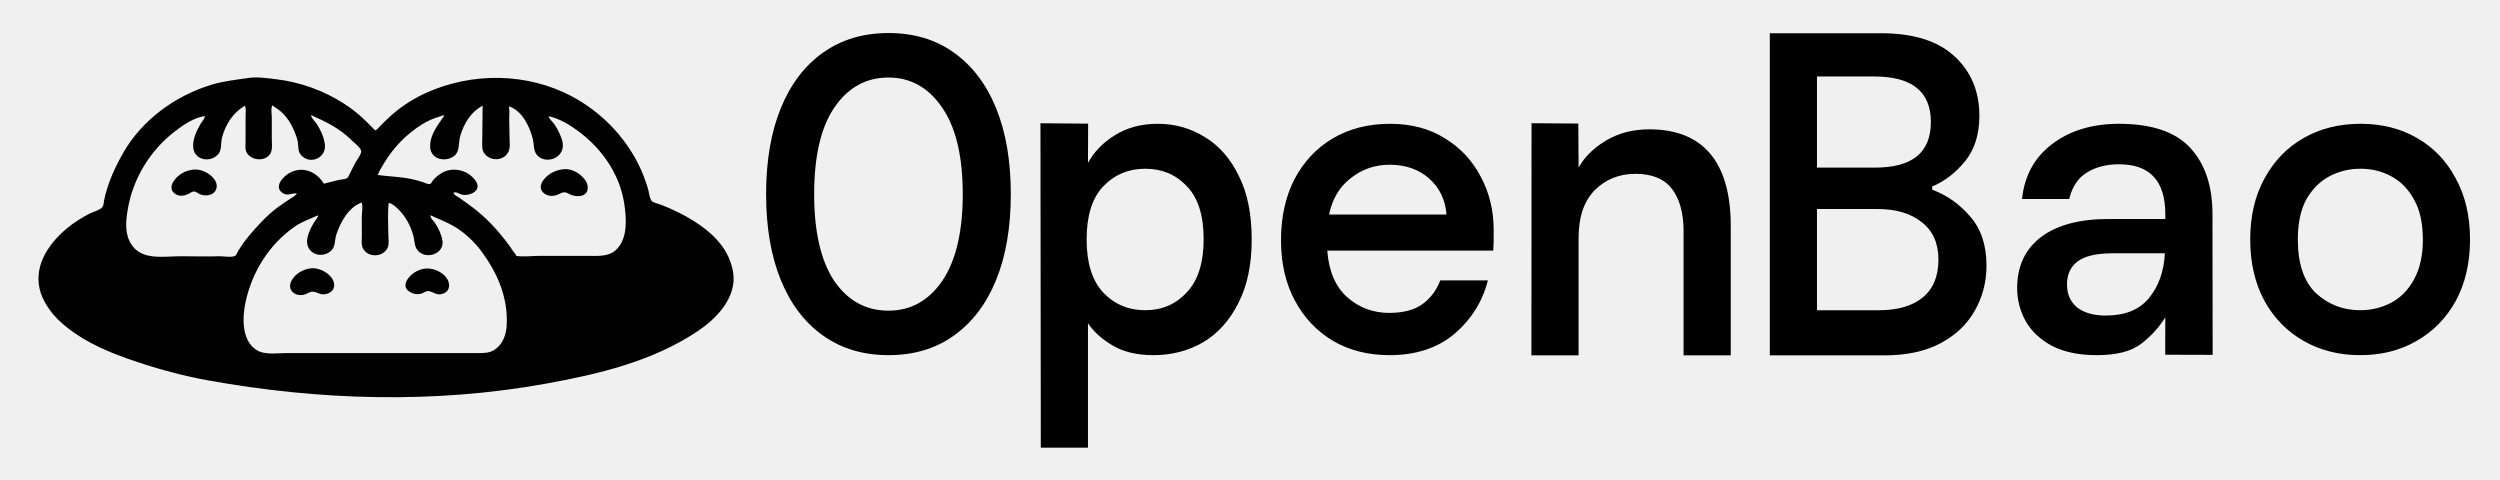
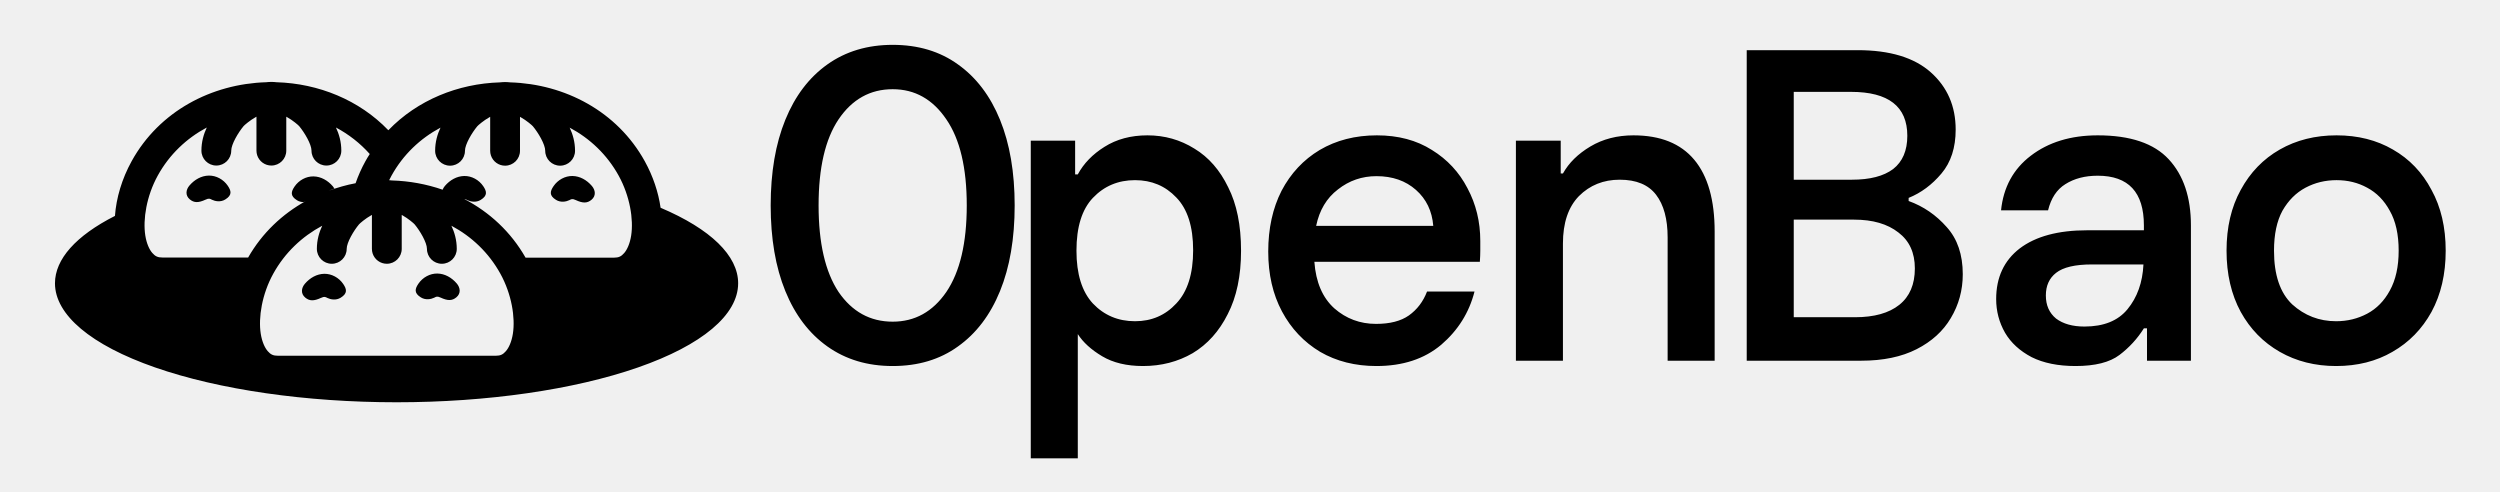
- <svg xmlns="http://www.w3.org/2000/svg" version="1.1" id="svg1" width="1078.875" height="206.875" viewBox="0 0 1078.875 206.875" xml:space="preserve">
+ <svg xmlns="http://www.w3.org/2000/svg" version="1.1" id="svg1" width="6100" height="1200" viewBox="0 0 6100 1200" xml:space="preserve">
+   <path id="path1" style="display:inline;opacity:1;fill:#000000;fill-opacity:1;stroke:none;stroke-width:144.464;stroke-linecap:round;stroke-linejoin:round;stroke-miterlimit:0;stroke-opacity:1" d="M 3112.844 -149.222 C 3019.568 -149.222 2938.91 -125.078 2870.873 -76.794 C 2802.835 -28.509 2750.712 40.077 2714.498 128.964 C 2678.285 217.851 2660.179 323.746 2660.179 446.652 C 2660.179 569.558 2678.285 675.455 2714.498 764.343 C 2750.712 853.23 2802.835 921.816 2870.873 970.1 C 2938.91 1018.385 3019.568 1042.526 3112.844 1042.526 C 3207.218 1042.526 3287.874 1018.385 3354.813 970.1 C 3422.85 921.816 3474.977 853.23 3511.191 764.343 C 3547.404 675.455 3565.51 569.558 3565.51 446.652 C 3565.51 323.746 3547.404 217.851 3511.191 128.964 C 3474.977 40.077 3422.85 -28.509 3354.813 -76.794 C 3287.874 -125.078 3207.218 -149.222 3112.844 -149.222 z M 6281.751 -129.468 L 6281.751 1022.775 L 6706.436 1022.775 C 6787.641 1022.775 6856.227 1008.508 6912.194 979.976 C 6968.159 951.444 7010.407 913.036 7038.938 864.752 C 7068.568 815.37 7083.383 761.051 7083.383 701.793 C 7083.383 629.366 7063.629 571.205 7024.124 527.31 C 6984.618 482.318 6937.433 449.944 6882.564 430.192 L 6882.564 418.671 C 6928.654 400.016 6969.257 369.837 7004.373 328.137 C 7039.489 286.437 7057.047 232.118 7057.047 165.178 C 7057.047 78.486 7026.321 7.704 6964.868 -47.164 C 6903.415 -102.033 6812.88 -129.468 6693.266 -129.468 L 6281.751 -129.468 z M 807.525 -11.66 C 800.951 -11.66 794.573 -11.177 788.285 -10.481 C 585.936 -4.363 391.516 96.826 289.2 282.214 C 252.785 348.194 232.103 418.684 227.158 485.483 C 82.195 559.046 4.601 646.185 4.601 735.417 C 4.601 852.532 138.136 964.851 375.828 1047.664 C 613.52 1130.476 935.899 1176.999 1272.047 1176.999 C 1608.195 1176.999 1930.574 1130.476 2168.266 1047.664 C 2405.959 964.851 2539.493 852.532 2539.493 735.417 C 2539.492 633.245 2437.799 534.235 2251.743 455.259 C 2243.488 397.836 2223.924 338.657 2193.052 282.719 C 2090.736 97.331 1896.318 -3.858 1693.97 -9.976 C 1687.681 -10.672 1681.301 -11.155 1674.726 -11.155 C 1668.152 -11.155 1661.772 -10.672 1655.483 -9.976 C 1500.141 -5.278 1349.613 55.606 1241.735 167.483 L 1241.372 167.483 C 1133.411 55.196 982.437 -5.774 826.771 -10.481 C 820.482 -11.177 814.102 -11.66 807.528 -11.66 L 807.525 -11.66 z M 3112.844 15.386 C 3195.147 15.386 3261.538 52.697 3312.017 127.319 C 3362.497 200.843 3387.736 307.285 3387.736 446.652 C 3387.736 586.018 3362.497 693.012 3312.017 767.634 C 3261.538 841.158 3195.147 877.921 3112.844 877.921 C 3029.444 877.921 2962.505 841.158 2912.026 767.634 C 2862.644 693.012 2837.952 586.018 2837.952 446.652 C 2837.952 307.285 2862.644 200.843 2912.026 127.319 C 2962.505 52.697 3029.444 15.386 3112.844 15.386 z M 6456.234 25.261 L 6668.576 25.261 C 6807.943 25.261 6877.625 79.583 6877.625 188.223 C 6877.625 243.092 6860.066 284.243 6824.951 311.677 C 6789.835 338.014 6738.807 351.182 6671.867 351.182 L 6456.234 351.182 L 6456.234 25.261 z M 752.201 117.387 L 752.201 243.318 C 752.201 255.001 755.899 266.385 762.766 275.837 C 766.179 280.535 770.31 284.667 775.008 288.08 C 784.461 294.946 795.844 298.645 807.528 298.644 C 838.084 298.644 862.854 273.874 862.854 243.318 L 862.854 117.387 C 863.628 117.802 864.401 118.225 865.168 118.652 C 887.051 130.833 907.598 148.71 910.684 152.398 C 930.287 175.825 956.42 219.694 956.42 243.318 C 956.421 273.875 981.193 298.645 1011.75 298.644 C 1042.306 298.644 1067.076 273.874 1067.076 243.318 C 1067.076 210.705 1058.708 182.003 1047.168 157.489 C 1094.098 182.53 1136.581 215.385 1172.377 255.62 C 1172.393 255.595 1172.411 255.571 1172.425 255.546 L 1172.425 256.101 C 1166.825 264.728 1161.448 273.57 1156.398 282.719 C 1141.708 309.337 1129.578 336.691 1120.009 364.238 C 1085.891 370.524 1052.679 380.282 1020.274 392.074 C 1027.385 389.486 1034.27 386.341 1041.48 384.016 C 1039.907 381.199 1038.008 378.485 1035.828 375.929 C 1016.903 353.731 991.316 339.366 963.834 338.907 C 936.352 338.447 909.368 353.314 893.568 376.564 C 880.62 395.615 876.423 411.274 902.903 427.617 C 910.844 432.518 919.387 434.332 927.441 434.305 C 929.958 432.862 932.67 431.791 935.208 430.385 C 848.308 478.52 773.421 548.607 721.324 639.944 L 721.321 639.944 L 716.658 639.944 L 404.144 639.944 C 404.105 639.944 404.065 639.944 404.026 639.944 C 385.408 639.985 376.406 635.111 365.617 622.798 C 354.828 610.485 344.487 588.201 339.774 558.235 C 330.349 498.302 344.333 411.324 386.08 335.681 C 429.225 257.507 492.876 197.515 567.887 157.489 C 556.348 182.003 547.979 210.706 547.979 243.318 C 547.98 273.875 572.752 298.645 603.309 298.644 C 633.864 298.644 658.635 273.874 658.635 243.318 C 658.635 219.694 684.769 175.825 704.371 152.398 C 707.457 148.71 728.004 130.833 749.888 118.652 C 750.655 118.225 751.427 117.802 752.201 117.387 z M 1619.4 117.892 L 1619.4 243.82 C 1619.399 255.504 1623.097 266.889 1629.965 276.342 C 1633.377 281.039 1637.507 285.169 1642.204 288.582 C 1651.657 295.45 1663.042 299.149 1674.726 299.149 C 1705.283 299.149 1730.054 274.377 1730.053 243.82 L 1730.053 117.892 C 1730.827 118.307 1731.6 118.727 1732.367 119.154 C 1754.25 131.335 1774.797 149.215 1777.883 152.903 C 1797.485 176.329 1823.619 220.196 1823.619 243.82 C 1823.619 274.378 1848.39 299.15 1878.949 299.149 C 1909.506 299.149 1934.276 274.377 1934.275 243.82 C 1934.275 211.207 1925.907 182.508 1914.367 157.994 C 1989.38 198.02 2053.029 258.011 2096.174 336.186 C 2137.921 411.829 2151.905 498.806 2142.48 558.739 C 2137.767 588.706 2127.427 610.99 2116.638 623.303 C 2105.849 635.616 2096.847 640.49 2078.229 640.449 C 2078.188 640.449 2078.148 640.449 2078.107 640.449 L 1750.734 640.449 C 1696.068 544.338 1616.396 471.36 1523.808 423.075 C 1527.959 423.103 1530.769 424.979 1535.145 427.109 C 1546.912 432.836 1566.991 436.75 1584.24 426.105 C 1610.72 409.762 1606.523 394.101 1593.575 375.049 C 1577.775 351.8 1550.791 336.935 1523.309 337.395 C 1495.827 337.855 1470.24 352.219 1451.315 374.417 C 1447.684 378.676 1444.826 383.378 1442.966 388.257 C 1382.956 367.453 1319.444 355.904 1255.13 353.959 C 1251.627 353.571 1248.095 353.25 1244.517 353.041 C 1247.289 347.372 1250.209 341.748 1253.279 336.186 C 1296.423 258.012 1360.075 198.02 1435.086 157.994 C 1423.547 182.508 1415.178 211.208 1415.178 243.82 C 1415.178 274.378 1439.949 299.15 1470.507 299.149 C 1501.064 299.149 1525.835 274.377 1525.834 243.82 C 1525.834 220.196 1551.968 176.329 1571.57 152.903 C 1574.656 149.215 1595.203 131.335 1617.086 119.154 C 1617.854 118.727 1618.626 118.307 1619.4 117.892 z M 4058.153 186.575 C 3996.7 186.575 3943.48 200.842 3898.488 229.373 C 3854.593 256.808 3821.672 290.825 3799.724 331.428 L 3789.846 331.428 L 3789.846 206.329 L 3625.241 206.329 L 3625.241 1384.907 L 3799.724 1384.907 L 3799.724 924.011 C 3819.477 954.737 3849.655 982.172 3890.258 1006.314 C 3930.861 1030.457 3981.337 1042.526 4041.693 1042.526 C 4109.73 1042.526 4171.183 1026.614 4226.051 994.791 C 4280.92 961.869 4324.266 913.585 4356.09 849.937 C 4389.011 786.29 4405.473 707.827 4405.473 614.55 C 4405.473 520.176 4389.562 441.716 4357.738 379.166 C 4327.012 315.518 4285.31 267.782 4232.636 235.958 C 4179.962 203.037 4121.801 186.575 4058.153 186.575 z M 4909.64 186.575 C 4829.532 186.575 4758.751 204.681 4697.298 240.894 C 4636.942 277.108 4589.754 327.587 4555.735 392.332 C 4522.814 457.077 4506.355 532.249 4506.355 617.844 C 4506.355 702.342 4523.365 776.414 4557.384 840.062 C 4591.402 903.709 4638.588 953.641 4698.943 989.854 C 4759.299 1024.97 4828.984 1042.526 4907.995 1042.526 C 5005.661 1042.526 5085.768 1016.19 5148.318 963.516 C 5210.868 909.744 5252.019 843.902 5271.772 765.988 L 5095.644 765.988 C 5081.378 803.299 5058.881 832.929 5028.155 854.876 C 4998.526 875.727 4957.923 886.151 4906.346 886.151 C 4847.088 886.151 4795.512 866.946 4751.617 828.538 C 4707.722 789.032 4683.031 731.422 4677.544 655.703 L 5291.526 655.703 C 5292.623 640.34 5293.172 626.621 5293.172 614.55 L 5293.172 578.339 C 5293.172 507.01 5277.26 441.715 5245.436 382.457 C 5214.71 323.199 5170.816 276.01 5113.752 240.894 C 5056.689 204.681 4988.651 186.575 4909.64 186.575 z M 5861.533 186.575 C 5801.178 186.575 5747.955 200.294 5701.865 227.728 C 5655.776 255.162 5621.758 288.632 5599.811 328.137 L 5591.581 328.137 L 5591.581 206.329 L 5425.328 206.329 L 5425.328 1022.775 L 5599.811 1022.775 L 5599.811 588.214 C 5599.811 511.398 5619.564 452.689 5659.069 412.086 C 5699.672 371.483 5750.152 351.182 5810.508 351.182 C 5871.961 351.182 5916.951 369.836 5945.483 407.147 C 5974.014 444.458 5988.281 497.133 5988.281 565.17 L 5988.281 1022.775 L 6162.764 1022.775 L 6162.764 543.77 C 6162.764 426.351 6137.524 337.464 6087.045 277.108 C 6036.566 216.753 5961.394 186.575 5861.533 186.575 z M 7584.258 186.575 C 7484.398 186.575 7401.544 211.814 7335.702 262.294 C 7270.957 311.675 7234.196 379.165 7225.417 464.76 L 7399.897 464.76 C 7410.871 419.768 7432.271 387.395 7464.095 367.642 C 7497.016 346.792 7537.071 336.367 7584.258 336.367 C 7698.385 336.367 7755.448 397.82 7755.448 520.726 L 7755.448 538.831 L 7544.751 538.831 C 7437.208 538.831 7353.81 561.328 7294.552 606.32 C 7236.391 651.312 7207.309 713.864 7207.309 793.972 C 7207.309 838.964 7218.285 880.664 7240.232 919.072 C 7262.18 956.382 7295.098 986.561 7338.993 1009.605 C 7382.888 1031.553 7437.21 1042.526 7501.955 1042.526 C 7574.382 1042.526 7628.7 1028.81 7664.914 1001.375 C 7701.127 973.941 7731.305 941.02 7755.448 902.611 L 7766.971 902.611 L 7766.971 1022.775 L 7929.93 1022.775 L 7929.93 520.726 C 7929.93 416.475 7902.495 334.721 7847.627 275.463 C 7792.758 216.205 7704.97 186.575 7584.258 186.575 z M 8470.311 186.575 C 8391.3 186.575 8321.067 204.133 8259.614 239.249 C 8198.162 274.365 8149.877 324.296 8114.761 389.041 C 8079.645 452.689 8062.087 527.858 8062.087 614.55 C 8062.087 701.243 8079.645 776.962 8114.761 841.707 C 8149.877 905.355 8198.162 954.738 8259.614 989.854 C 8321.067 1024.97 8390.749 1042.526 8468.663 1042.526 C 8547.674 1042.526 8617.359 1024.97 8677.714 989.854 C 8739.167 954.738 8787.452 905.355 8822.568 841.707 C 8857.684 776.962 8875.242 701.243 8875.242 614.55 C 8875.242 527.858 8857.684 452.689 8822.568 389.041 C 8788.549 324.296 8740.813 274.365 8679.36 239.249 C 8619.004 204.133 8549.322 186.575 8470.311 186.575 z M 575.443 335.88 C 547.961 336.34 522.371 350.707 503.446 372.905 C 490.296 388.329 487.326 409.533 504.889 424.109 C 520.486 437.054 536.325 437.692 563.403 425.16 C 576.802 418.959 579.672 421.896 587.276 425.597 C 599.043 431.324 619.122 435.239 636.371 424.593 C 662.851 408.251 658.654 392.589 645.706 373.538 C 629.906 350.288 602.925 335.42 575.443 335.88 z M 1924.81 337.395 C 1897.327 336.935 1870.347 351.8 1854.546 375.049 C 1841.599 394.101 1837.399 409.762 1863.879 426.105 C 1881.128 436.75 1901.21 432.836 1912.977 427.109 C 1920.581 423.408 1923.451 420.471 1936.85 426.672 C 1963.928 439.204 1979.764 438.565 1995.361 425.621 C 2012.924 411.045 2009.954 389.841 1996.804 374.417 C 1977.879 352.219 1952.292 337.855 1924.81 337.395 z M 4907.995 338.013 C 4967.253 338.013 5016.085 355.023 5054.493 389.041 C 5092.902 423.06 5114.299 467.502 5118.689 522.371 L 4684.128 522.371 C 4696.2 464.21 4723.087 419.22 4764.787 387.396 C 4806.487 354.475 4854.223 338.013 4907.995 338.013 z M 4012.064 352.827 C 4073.516 352.827 4124.544 374.228 4165.147 417.025 C 4206.847 459.823 4227.7 525.115 4227.7 612.905 C 4227.7 700.695 4206.847 766.537 4165.147 810.432 C 4124.544 854.327 4073.516 876.276 4012.064 876.276 C 3949.513 876.276 3897.389 854.327 3855.689 810.432 C 3815.086 766.537 3794.785 701.243 3794.785 614.55 C 3794.785 526.76 3815.086 461.468 3855.689 418.671 C 3897.389 374.776 3949.513 352.827 4012.064 352.827 z M 8470.311 352.827 C 8512.012 352.827 8549.868 362.156 8583.887 380.811 C 8619.003 399.467 8646.986 427.998 8667.836 466.406 C 8689.783 504.814 8700.759 554.195 8700.759 614.55 C 8700.759 673.808 8689.783 723.192 8667.836 762.697 C 8646.986 801.105 8619.003 829.636 8583.887 848.292 C 8548.771 866.947 8510.363 876.276 8468.663 876.276 C 8406.113 876.276 8351.794 855.423 8305.704 813.723 C 8260.712 770.926 8238.215 704.535 8238.215 614.55 C 8238.215 554.195 8248.64 504.814 8269.49 466.406 C 8291.437 427.998 8319.969 399.467 8355.084 380.811 C 8390.2 362.156 8428.611 352.827 8470.311 352.827 z M 1180.56 481.826 L 1180.56 607.755 C 1180.559 619.439 1184.257 630.824 1191.124 640.277 C 1194.537 644.974 1198.667 649.104 1203.364 652.517 C 1212.817 659.385 1224.202 663.084 1235.886 663.084 C 1266.443 663.083 1291.214 638.311 1291.213 607.755 L 1291.213 481.826 C 1291.987 482.242 1292.759 482.662 1293.527 483.089 C 1315.41 495.269 1335.957 513.15 1339.043 516.838 C 1358.645 540.264 1384.779 584.13 1384.779 607.755 C 1384.779 638.313 1409.551 663.085 1440.109 663.084 C 1470.664 663.082 1495.433 638.31 1495.432 607.755 C 1495.432 575.142 1487.064 546.443 1475.524 521.928 C 1550.537 561.955 1614.189 621.946 1657.334 700.121 C 1699.081 775.764 1713.062 862.741 1703.637 922.674 C 1698.924 952.641 1688.587 974.924 1677.797 987.238 C 1667.009 999.551 1658.006 1004.425 1639.389 1004.384 L 1639.267 1004.384 L 1235.886 1004.384 L 832.503 1004.384 L 832.381 1004.384 C 813.763 1004.425 804.764 999.551 793.975 987.238 C 783.186 974.924 772.845 952.641 768.133 922.674 C 758.707 862.741 772.692 775.764 814.439 700.121 C 857.583 621.947 921.234 561.955 996.246 521.928 C 984.707 546.443 976.338 575.143 976.338 607.755 C 976.337 638.313 1001.109 663.085 1031.667 663.084 C 1062.224 663.083 1086.995 638.311 1086.994 607.755 C 1086.994 584.13 1113.128 540.264 1132.73 516.838 C 1135.816 513.15 1156.363 495.269 1178.246 483.089 C 1179.014 482.662 1179.786 482.242 1180.56 481.826 z M 6456.234 499.326 L 6680.097 499.326 C 6749.232 499.326 6804.102 515.24 6844.705 547.064 C 6885.307 577.791 6905.609 622.233 6905.609 680.394 C 6905.609 739.652 6886.404 784.645 6847.995 815.372 C 6809.587 846.098 6754.72 861.461 6683.391 861.461 L 6456.234 861.461 L 6456.234 499.326 z M 7562.859 665.579 L 7753.802 665.579 C 7750.51 732.519 7730.757 787.937 7694.543 831.832 C 7659.427 874.629 7606.204 896.027 7534.875 896.027 C 7490.98 896.027 7455.864 886.15 7429.527 866.397 C 7404.287 845.547 7391.667 817.016 7391.667 780.803 C 7391.667 744.59 7404.287 716.606 7429.527 696.854 C 7455.864 676.004 7500.309 665.579 7562.859 665.579 z M 1423.449 699.313 C 1395.967 698.853 1368.987 713.718 1353.187 736.968 C 1340.239 756.019 1336.042 771.681 1362.521 788.023 C 1379.77 798.669 1399.85 794.754 1411.617 789.027 C 1419.22 785.326 1422.091 782.389 1435.49 788.59 C 1462.568 801.122 1478.406 800.484 1494.004 787.539 C 1511.567 772.963 1508.597 751.759 1495.447 736.335 C 1476.522 714.137 1450.932 699.773 1423.449 699.313 z M 1003.802 700.32 C 976.32 700.78 950.73 715.147 931.804 737.345 C 918.654 752.769 915.685 773.97 933.248 788.546 C 948.845 801.49 964.684 802.132 991.761 789.6 C 1005.161 783.399 1008.031 786.336 1015.635 790.037 C 1027.402 795.764 1047.481 799.675 1064.73 789.03 C 1091.21 772.687 1087.012 757.029 1074.065 737.977 C 1058.264 714.728 1031.284 699.86 1003.802 700.32 z " transform="matrix(0.6576018,0,0,0.6576018,131.1089,207.5485)" />
  <defs id="defs1">
-     <rect x="1024.683" y="455.571" width="1489.301" height="312.161" id="rect1" />
-     <clipPath clipPathUnits="userSpaceOnUse" id="clipPath9013">
-       <rect style="opacity:0.2;fill:#7ac2ad;fill-rule:evenodd;stroke-width:1.003" id="rect9013" width="2570.365" height="1200.04" x="83.11" y="117.271" />
+     <rect x="1899.499" y="-1249.22" width="2139.076" height="1249.22" id="rect3" />
+     <clipPath clipPathUnits="userSpaceOnUse" id="clipPath15">
+       <g id="use15" />
    </clipPath>
+     <clipPath clipPathUnits="userSpaceOnUse" id="clipPath20">
+       <g id="use20" style="display:inline" />
+     </clipPath>
+     <clipPath clipPathUnits="userSpaceOnUse" id="clipPath23">
+       <g id="use23" style="stroke-width:1.521">
+         <path style="display:inline;opacity:1;fill:#87d6be;fill-opacity:1;stroke:none;stroke-width:144.464;stroke-linecap:round;stroke-linejoin:round;stroke-miterlimit:0;stroke-opacity:1" id="path37" d="M 2479.598,735.419 A 1207.552,346.581 0 0 1 1272.047,1082 1207.552,346.581 0 0 1 64.495,735.419 1207.552,346.581 0 0 1 1272.047,388.838 1207.552,346.581 0 0 1 2479.598,735.419 Z" />
+       </g>
+     </clipPath>
+     <filter style="color-interpolation-filters:sRGB" id="filter31" x="0" y="-0.042" width="1" height="1.042">
+       <feColorMatrix values="0 0 0 0 0 0 0 0 0 0 0 0 0 0 0 -1 -1 -1 1 0 " id="feColorMatrix31" />
+     </filter>
  </defs>
-   <g id="g29" transform="translate(-761.9101,-447.5491)">
-     <g id="g2">
-       <path d="m 1145.321,600.815 c -10.88,0 -20.288,-2.816 -28.224,-8.448 -7.936,-5.632 -14.016,-13.632 -18.24,-24 -4.224,-10.368 -6.336,-22.72 -6.336,-37.056 0,-14.336 2.112,-26.688 6.336,-37.056 4.224,-10.368 10.304,-18.368 18.24,-24 7.936,-5.632 17.344,-8.448 28.224,-8.448 11.008,0 20.416,2.816 28.224,8.448 7.936,5.632 14.016,13.632 18.24,24 4.224,10.368 6.336,22.72 6.336,37.056 0,14.336 -2.112,26.688 -6.336,37.056 -4.224,10.368 -10.304,18.368 -18.24,24 -7.808,5.632 -17.216,8.448 -28.224,8.448 z m 0,-19.2 c 9.6,0 17.344,-4.288 23.232,-12.864 5.888,-8.704 8.832,-21.184 8.832,-37.44 0,-16.256 -2.944,-28.672 -8.832,-37.248 -5.888,-8.704 -13.632,-13.056 -23.232,-13.056 -9.728,0 -17.536,4.352 -23.424,13.056 -5.76,8.576 -8.64,20.992 -8.64,37.248 0,16.256 2.88,28.736 8.64,37.44 5.888,8.576 13.696,12.864 23.424,12.864 z m 65.748,59.136 -0.152,-140.006 20.579,0.162 -0.075,16.964 c 2.56,-4.736 6.4,-8.704 11.52,-11.904 5.248,-3.328 11.456,-4.992 18.624,-4.992 7.424,0 14.208,1.92 20.352,5.76 6.144,3.712 11.008,9.28 14.592,16.704 3.712,7.296 5.568,16.448 5.568,27.456 0,10.88 -1.92,20.032 -5.76,27.456 -3.712,7.424 -8.768,13.056 -15.168,16.896 -6.4,3.712 -13.568,5.568 -21.504,5.568 -7.04,0 -12.928,-1.408 -17.664,-4.224 -4.736,-2.816 -8.256,-6.016 -10.56,-9.6 v 53.76 z m 45.12,-59.328 c 7.168,0 13.12,-2.56 17.856,-7.68 4.864,-5.12 7.296,-12.8 7.296,-23.04 0,-10.24 -2.432,-17.856 -7.296,-22.848 -4.736,-4.992 -10.688,-7.488 -17.856,-7.488 -7.296,0 -13.376,2.56 -18.24,7.68 -4.736,4.992 -7.104,12.608 -7.104,22.848 0,10.112 2.368,17.728 7.104,22.848 4.864,5.12 10.944,7.68 18.24,7.68 z m 105.384,19.392 c -9.216,0 -17.344,-2.048 -24.384,-6.144 -7.04,-4.224 -12.544,-10.048 -16.512,-17.472 -3.968,-7.424 -5.952,-16.064 -5.952,-25.92 0,-9.984 1.92,-18.752 5.76,-26.304 3.968,-7.552 9.472,-13.44 16.512,-17.664 7.168,-4.224 15.424,-6.336 24.768,-6.336 9.216,0 17.152,2.112 23.808,6.336 6.656,4.096 11.776,9.6 15.36,16.512 3.712,6.912 5.568,14.528 5.568,22.848 v 4.224 c 0,1.408 -0.064,3.008 -0.192,4.8 h -71.616 c 0.64,8.832 3.52,15.552 8.64,20.16 5.12,4.48 11.136,6.72 18.048,6.72 6.016,0 10.752,-1.216 14.208,-3.648 3.584,-2.56 6.208,-6.016 7.872,-10.368 h 20.544 c -2.304,9.088 -7.104,16.768 -14.4,23.04 -7.296,6.144 -16.64,9.216 -28.032,9.216 z m 0,-82.176 c -6.272,0 -11.84,1.92 -16.704,5.76 -4.864,3.712 -8,8.96 -9.408,15.744 h 50.688 c -0.512,-6.4 -3.008,-11.584 -7.488,-15.552 -4.48,-3.968 -10.176,-5.952 -17.088,-5.952 z m 61.224,82.262 0.048,-100.177 20.189,0.14 0.115,19.013 c 2.56,-4.608 6.528,-8.512 11.904,-11.712 5.376,-3.2 11.584,-4.8 18.624,-4.8 11.648,0 20.416,3.52 26.304,10.56 5.888,7.04 8.832,17.408 8.832,31.104 v 55.872 h -20.352 v -53.376 c 0,-7.936 -1.664,-14.08 -4.992,-18.432 -3.328,-4.352 -8.576,-6.528 -15.744,-6.528 -7.04,0 -12.928,2.368 -17.664,7.104 -4.608,4.736 -6.912,11.584 -6.912,20.544 v 50.688 z m 243.984,-0.086 c -7.552,0 -13.888,-1.28 -19.008,-3.84 -5.12,-2.688 -8.96,-6.208 -11.52,-10.56 -2.56,-4.48 -3.84,-9.344 -3.84,-14.592 0,-9.344 3.392,-16.64 10.176,-21.888 6.912,-5.248 16.64,-7.872 29.184,-7.872 h 24.576 v -2.112 c 0,-14.336 -6.656,-21.504 -19.968,-21.504 -5.504,0 -10.176,1.216 -14.016,3.648 -3.712,2.304 -6.208,6.08 -7.488,11.328 h -20.352 c 1.024,-9.984 5.312,-17.856 12.864,-23.616 7.68,-5.888 17.344,-8.832 28.992,-8.832 14.08,0 24.32,3.456 30.72,10.368 6.4,6.912 9.6,16.448 9.6,28.608 l 0.076,60.736 -20.47,-0.055 0.042,-16.137 c -2.816,4.48 -6.336,8.32 -10.56,11.52 -4.224,3.2 -10.56,4.8 -19.008,4.8 z m 3.84,-17.088 c 8.32,0 14.528,-2.496 18.624,-7.488 4.224,-5.12 6.528,-11.584 6.912,-19.392 h -22.272 c -7.296,0 -12.48,1.216 -15.552,3.648 -2.944,2.304 -4.416,5.568 -4.416,9.792 0,4.224 1.472,7.552 4.416,9.984 3.072,2.304 7.168,3.456 12.288,3.456 z m 109.8,17.088 c -9.088,0 -17.216,-2.048 -24.384,-6.144 -7.168,-4.096 -12.8,-9.856 -16.896,-17.28 -4.096,-7.552 -6.144,-16.384 -6.144,-26.496 0,-10.112 2.048,-18.88 6.144,-26.304 4.096,-7.552 9.728,-13.376 16.896,-17.472 7.168,-4.096 15.36,-6.144 24.576,-6.144 9.216,0 17.344,2.048 24.384,6.144 7.168,4.096 12.736,9.92 16.704,17.472 4.096,7.424 6.144,16.192 6.144,26.304 0,10.112 -2.048,18.944 -6.144,26.496 -4.096,7.424 -9.728,13.184 -16.896,17.28 -7.04,4.096 -15.168,6.144 -24.384,6.144 z m 0,-19.392 c 4.864,0 9.344,-1.088 13.44,-3.264 4.096,-2.176 7.36,-5.504 9.792,-9.984 2.56,-4.608 3.84,-10.368 3.84,-17.28 0,-7.04 -1.28,-12.8 -3.84,-17.28 -2.432,-4.48 -5.696,-7.808 -9.792,-9.984 -3.968,-2.176 -8.384,-3.264 -13.248,-3.264 -4.864,0 -9.344,1.088 -13.44,3.264 -4.096,2.176 -7.424,5.504 -9.984,9.984 -2.432,4.48 -3.648,10.24 -3.648,17.28 0,10.496 2.624,18.24 7.872,23.232 5.376,4.864 11.712,7.296 19.008,7.296 z" id="text2" style="font-weight:500;font-size:192px;font-family:'DM Mono';-inkscape-font-specification:'DM Mono Medium';letter-spacing:0px;fill-rule:evenodd" aria-label="Open ao" />
-       <path d="m 1551.616,590.854 v -136.685 h 48.816 q 21.284,0 32.219,9.763 10.935,9.763 10.935,25.189 0,11.911 -6.248,19.331 -6.248,7.42 -14.45,10.74 v 1.367 q 9.763,3.515 16.793,11.521 7.029,7.811 7.029,20.698 0,10.544 -5.272,19.331 -5.077,8.592 -15.035,13.669 -9.959,5.077 -24.408,5.077 z m 20.698,-79.668 h 25.58 q 11.911,0 18.16,-4.686 6.248,-4.882 6.248,-14.645 0,-19.331 -24.799,-19.331 h -25.189 z m 0,60.532 h 26.947 q 12.692,0 19.526,-5.467 6.834,-5.467 6.834,-16.012 0,-10.349 -7.225,-15.816 -7.225,-5.663 -19.526,-5.663 h -26.556 z" id="text8" style="font-weight:500;font-size:195.265px;font-family:'DM Mono';-inkscape-font-specification:'DM Mono Medium';letter-spacing:0px;fill-rule:evenodd;stroke-width:1.017" transform="scale(0.98328,1.017004)" aria-label="B" />
-     </g>
-     <rect style="opacity:0;fill:#ffffff;fill-opacity:1;fill-rule:evenodd;stroke-width:0.997" id="rect29" width="1078.875" height="206.875" x="761.91" y="447.549" />
-     <g id="g2-53" transform="matrix(0.1178533,0,0,0.1174022,769.1215,470.7792)">
-       <path style="fill:#010101;stroke:none" d="m 850.062,88.586 c -45.537,6.605 -90.202,11.1 -134.667,24.395 -132.74,39.689 -255.112,128.522 -324.784,249.722 -24.101,41.926 -44.767,85.766 -59.198,132 -4.49,14.387 -8.789,29.157 -11.469,44 -1.366,7.565 -1.533,18.913 -6.494,25.13 -8.642,10.829 -33.637,16.835 -46.056,23.198 -29.967,15.354 -59.61,34.212 -85.333,56.025 -69.589,59.011 -124.356,143.178 -93.704,236.981 7.106,21.747 19.501,42.745 32.617,61.333 17.673,25.046 39.928,45.711 63.753,64.765 72.201,57.744 159.875,93.869 246.667,123.234 88.47,29.934 178.681,54.607 270.667,71.216 406.833,73.456 825.223,85.921 1233.333,12.235 194.467,-35.112 392.344,-81.957 558.667,-193.673 59.93,-40.254 123.037,-103.378 130.488,-179.111 3.064,-31.148 -5.309,-63.653 -17.71,-92 -32.9,-75.199 -112.648,-129.614 -183.444,-165.012 -22.536,-11.268 -45.663,-21.429 -69.333,-30.086 -7.877,-2.881 -24.68,-6.2 -29.66,-13.111 -7.805,-10.831 -9.024,-32.242 -13.025,-45.123 -9.522,-30.66 -20.598,-60.567 -34.981,-89.333 -52.269,-104.538 -138.343,-192.169 -241,-247.617 -165.817,-89.562 -370.202,-90.981 -540,-12.568 -49.015,22.635 -97.046,54.789 -136,92.21 -11.402,10.953 -22.575,21.795 -33.413,33.309 -2.618,2.781 -8.288,10.633 -12.704,9.975 -3.631,-0.541 -7.458,-6.214 -9.883,-8.642 l -22.667,-22.667 c -24.765,-24.765 -51.903,-46.718 -81.333,-65.759 -74.98,-48.511 -161.9,-80.139 -250.667,-90.414 -31.789,-3.679 -66.666,-9.253 -98.667,-4.611 m 86.667,100.784 c 9.687,8.228 21.081,14.372 30.667,22.852 22.569,19.964 38.999,46.629 50.099,74.481 4.974,12.481 10.43,26.65 12.222,40 2.59,19.293 -0.97,34.157 15.037,49.154 33.49,31.379 88.437,5.286 83.796,-41.154 -2.675,-26.768 -15.102,-53.552 -29.21,-76 -5.314,-8.455 -22.146,-23.925 -21.278,-33.333 54.271,23.969 105.409,49.426 148,92 10.489,10.485 30.188,24.3 35.154,38.667 3.375,9.765 -15.422,33.694 -20.265,42.667 -7.355,13.626 -14.091,27.491 -21.012,41.333 -2.721,5.443 -4.975,12.955 -10.062,16.698 -6.064,4.461 -20.318,4.785 -27.815,6.315 -19.296,3.938 -38.106,10.094 -57.333,14.321 -27.221,-45.543 -80.074,-66.648 -128,-38.284 -24.035,14.225 -56.701,52.323 -21.333,73.549 18.805,11.286 32.912,-2.385 50.667,0.735 -6.201,9.083 -16.324,14.084 -25.333,20 -16.378,10.754 -32.423,21.237 -48,33.167 -39.054,29.909 -72.211,66.591 -103.654,104.167 -13.443,16.065 -26.164,34.141 -37.105,52 -3.594,5.866 -7.137,18.137 -13.938,20.698 -15.521,5.843 -40.754,0.156 -57.302,0.66 -46.952,1.431 -94.297,-0.025 -141.333,-0.025 -62.156,0 -142.74,16.763 -180.759,-45.333 -24.18,-39.493 -19.01,-85.949 -11.562,-129.333 18.751,-109.217 79.222,-210.239 165.654,-279.197 30.439,-24.285 77.012,-57.957 117.333,-60.802 -3.198,10.99 -12.646,20.666 -18.302,30.667 -13.87,24.523 -27.504,53.737 -25.617,82.667 3.229,49.527 64.256,59.336 92.648,25.154 12.622,-15.196 8.082,-43.539 13.543,-62.488 13.994,-48.558 39.467,-88.344 83.062,-114.667 5.671,11.028 2.667,27.791 2.667,40 v 90.667 c 0,13.77 -2.805,30.389 4.58,42.667 20.019,33.283 82.557,32.999 90.846,-10.667 2.404,-12.664 0.574,-27.129 0.574,-40 v -80 c 0.021,-10.92 -4.504,-35.634 2.667,-44 m 769.333,1.333 c 0,40.079 -1.333,79.974 -1.333,120 0,14.642 -2.409,39.388 5.444,52 20.804,33.412 73.86,33.681 91,-4 6.452,-14.184 3.555,-32.816 3.555,-48 0,-23.643 -1.333,-47.038 -1.333,-70.667 0,-14.54 2.236,-31.192 -1.333,-45.333 l 1.333,-1.333 c 47.55,15.936 74.957,73.805 86.173,118.667 6.095,24.381 0.258,50.237 23.16,67.031 27.339,20.048 70.142,8.882 83.426,-23.031 7.753,-18.624 2.277,-38.141 -5.309,-56 -6.49,-15.278 -14.31,-30.695 -24.315,-44 -5.923,-7.877 -16.923,-17.185 -19.136,-26.667 39.885,8.037 78.641,32.141 110.667,56.16 87.05,65.288 151.189,159.092 167.006,267.839 7.655,52.631 12.854,123.98 -28.42,165.253 -27.775,27.775 -66.57,24.08 -102.587,24.08 h -180 c -27.321,0 -58.502,4.223 -85.333,0 -0.329,-6.274 -6.56,-10.818 -10.025,-16 -9.4,-14.059 -19.026,-27.995 -29.426,-41.333 -34.142,-43.789 -72.436,-84.407 -116.549,-118.377 -17.017,-13.104 -34.556,-25.298 -52,-37.809 -5.667,-4.064 -16.608,-8.769 -20.117,-14.883 -4.101,-7.146 7.7,-5.283 10.784,-4.278 7.303,2.381 13.698,6.824 21.333,8.123 21.146,3.598 59.851,-8.647 54.241,-36.778 -2.516,-12.618 -12.944,-23.834 -22.247,-32 -30.04,-26.37 -76.572,-31.812 -110.66,-9.994 -11.053,7.075 -21.81,15.771 -30.093,25.994 -3.294,4.065 -6.566,13.681 -12.599,13.747 -7.039,0.077 -15.992,-4.874 -22.642,-7.08 -13.918,-4.618 -28.314,-8.705 -42.667,-11.728 -41.44,-8.729 -82.497,-9.251 -124,-14.938 5.252,-14.945 15.261,-30.379 23.432,-44 35.253,-58.762 82.315,-107.032 140.568,-143.216 18.542,-11.517 39.023,-20.589 60,-26.667 6.598,-1.912 13.145,-6.114 20,-4.784 -23.913,35.496 -53.708,70.174 -51.975,116 1.782,47.124 59.047,56.945 89.308,31.444 19.447,-16.387 13.822,-48.227 20.549,-71.444 13.295,-45.883 38.574,-89.312 82.117,-112 m 292,233.883 c -27.313,4.015 -52.832,16.817 -69.475,39.451 -12.538,17.051 -14.947,36.313 4.142,49.914 14.616,10.413 31.952,10.012 48,3.79 8.143,-3.157 16.282,-8.855 25.333,-8.778 8.075,0.069 15.478,5.94 22.667,8.932 10.96,4.562 22.794,6.236 34.667,4.605 30.958,-4.252 33.856,-35.817 19.055,-57.13 -18.545,-26.704 -50.847,-45.714 -84.389,-40.784 m -1354.667,1.333 c -27.686,4.07 -51.557,17.487 -67.753,40.784 -12.417,17.86 -13.638,36.653 6.42,49.228 13.764,8.629 31.284,6.275 45.333,-0.284 6.601,-3.082 15.011,-10.177 22.667,-9.642 7.047,0.492 13.779,6.748 20,9.642 9.363,4.356 20.469,5.52 30.667,4.037 31.305,-4.553 40.283,-34.854 23.031,-58.315 -17.587,-23.917 -50.452,-39.847 -80.364,-35.451 m 620,120.784 c 4.529,13.907 1.047,32.287 0.445,46.747 -1.017,24.395 0.428,48.766 -0.01,73.253 -0.243,13.695 -2.783,33.959 3.154,46.667 17.182,36.777 73.715,35.728 90.945,0 6.709,-13.911 2.796,-35.488 2.796,-50.667 0,-37.804 -3.038,-77.121 1.333,-114.667 13.272,2.044 26.814,14.832 36,24 26.909,26.857 44.698,60.658 54.475,97.333 5.996,22.491 2.128,43.884 22.938,60.142 32.231,25.181 90.768,2.666 83.364,-42.809 -3.745,-23.001 -13.737,-44.71 -26.568,-64 -5.3,-7.969 -19.1,-19.374 -16.877,-29.333 27.903,13.516 57.011,23.991 84,39.568 40.618,23.443 78.725,59.818 105.883,97.765 26.069,36.427 47.424,72.788 63.71,114.667 18.834,48.431 28.323,101.577 25.148,153.333 -2.161,35.222 -14.331,69.701 -45.407,89.759 -18.809,12.14 -41.173,11.574 -62.667,11.574 h -89.333 -368 -242.667 c -32.865,0 -77.55,7.41 -106.667,-10.519 -56.383,-34.718 -53.584,-119.698 -41.605,-176.148 23.771,-112.023 87.691,-214.976 182.938,-279.981 25.8,-17.608 54.777,-26.83 82.667,-40.019 0.903,8.643 -10.481,19.132 -14.87,26.667 -11.11,19.071 -20.992,37.997 -24.574,60 -8.23,50.552 47.212,76.161 84.772,46.037 19.968,-16.015 14.408,-40.456 21.685,-62.037 15.122,-44.848 44.874,-100.849 92.988,-117.333 m 500,104 1.333,1.333 -1.333,-1.333 m 5.333,6.667 1.333,1.333 -1.333,-1.333 m 58.667,80 -1.333,1.333 1.333,-1.333 m -751.996,51.216 c -26.8,3.939 -51.464,17.655 -66.58,40.784 -11.251,17.215 -11.615,37.936 6.58,50.414 12.181,8.353 29.053,8.931 42.667,3.679 7.704,-2.972 16.797,-9.58 25.333,-9.296 16.051,0.533 27.559,12.462 45.333,9.5 34.351,-5.725 43.165,-34.455 23.809,-60.963 -16.016,-21.933 -49.792,-38.137 -77.142,-34.117 m 416,1.339 c -24.111,3.935 -48.892,19.793 -61.586,40.778 -7.802,12.897 -9.862,28.864 2.945,39.37 14.029,11.509 31.488,16.607 49.309,11.272 7.566,-2.265 16.537,-9.836 24.549,-9.247 16.513,1.215 27.877,14.608 46.117,11.568 34.798,-5.8 38.089,-38.431 19.37,-62.296 -17.993,-22.941 -51.924,-36.141 -80.704,-31.445 z" id="path1" />
-     </g>
-   </g>
</svg>
